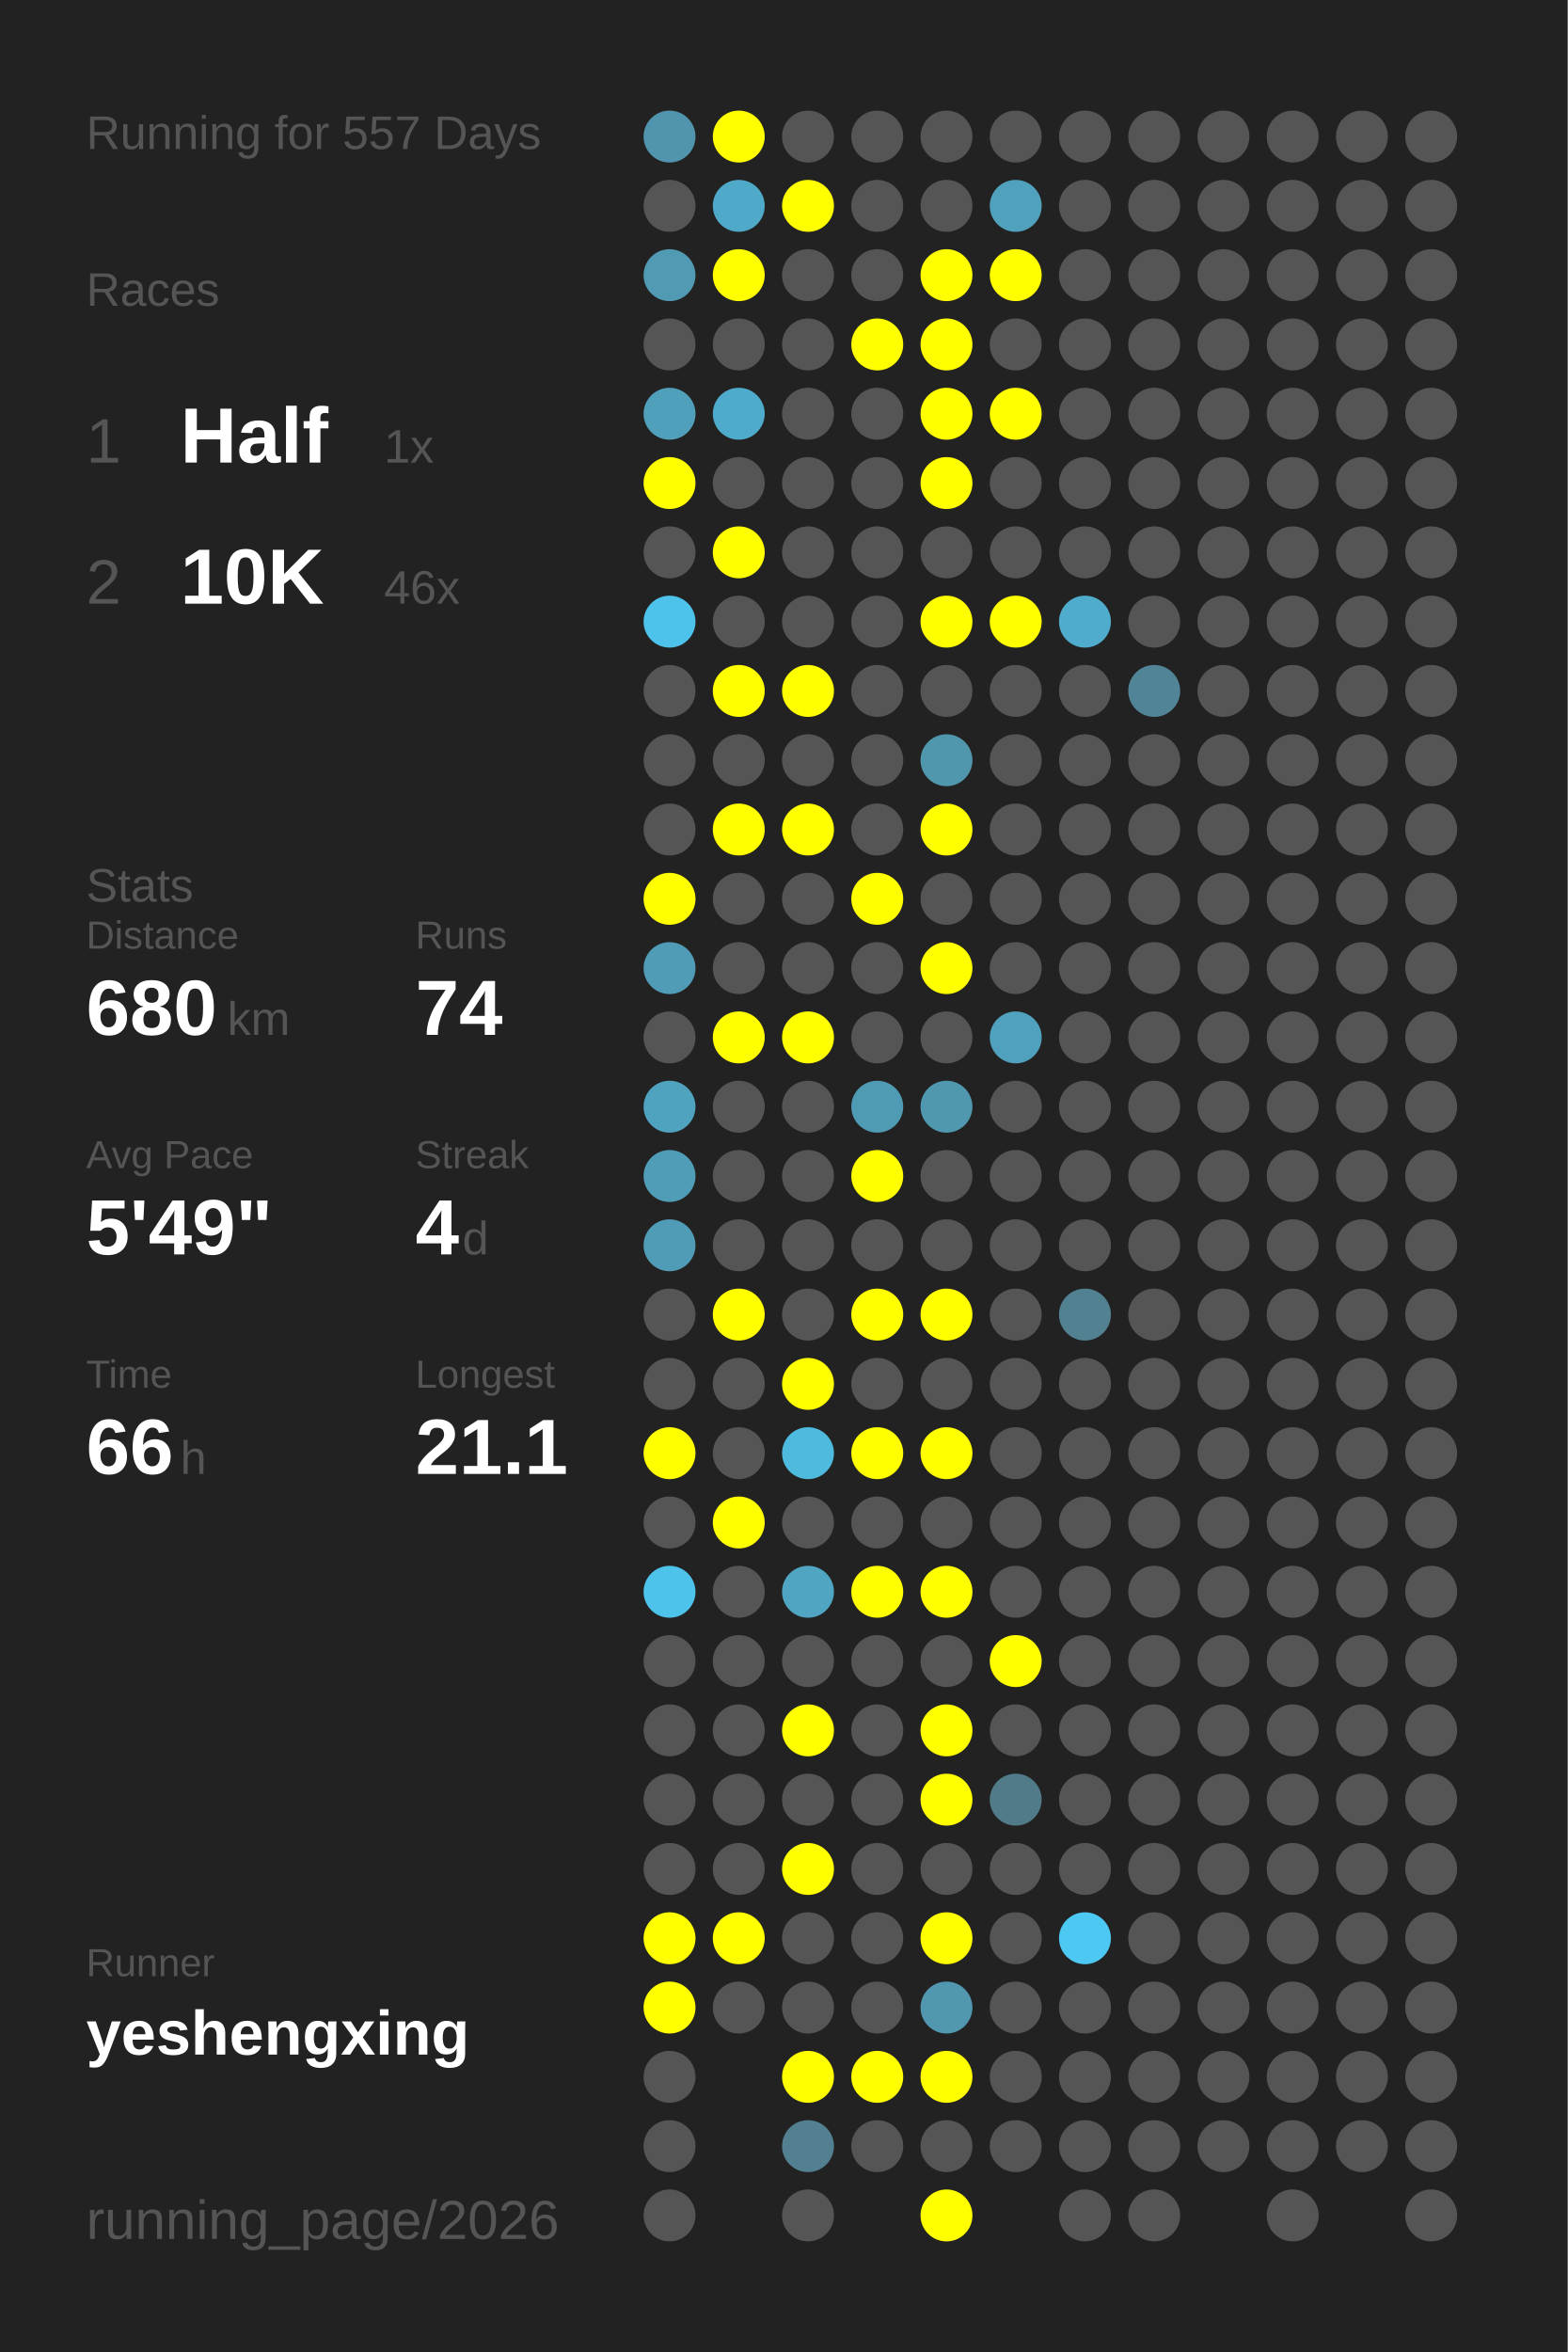
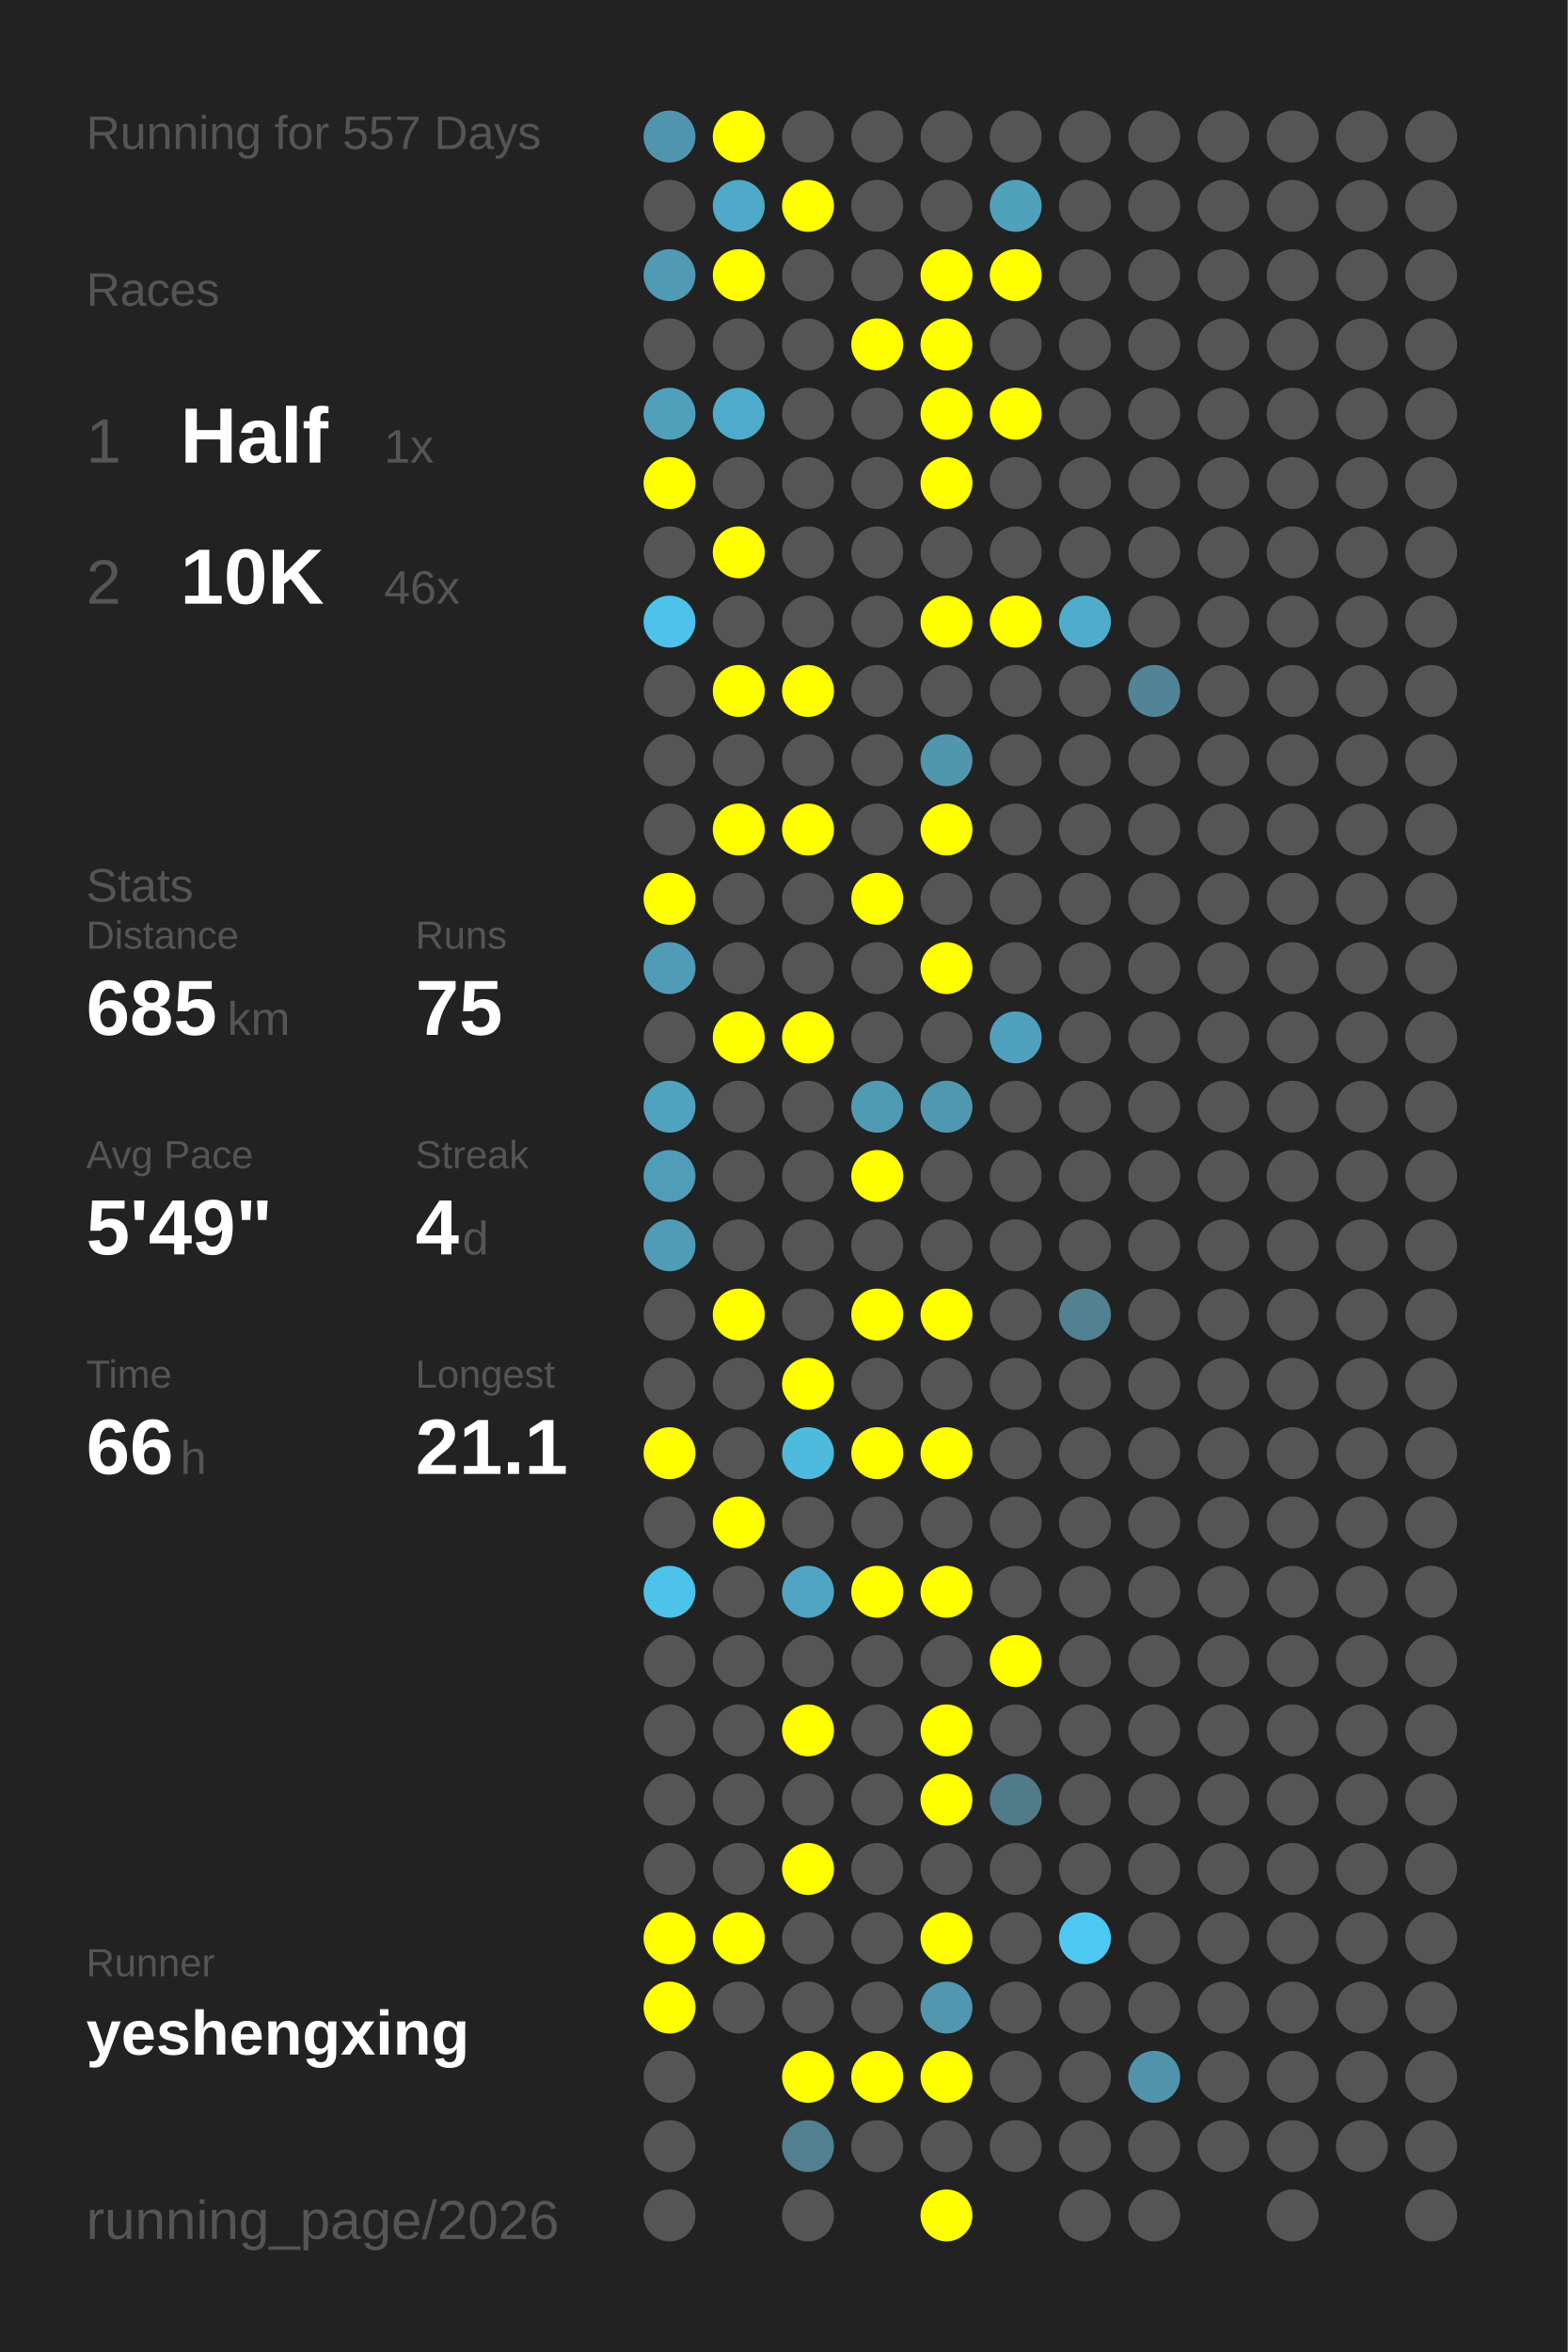
<svg xmlns="http://www.w3.org/2000/svg" baseProfile="full" height="300mm" version="1.1" viewBox="0,0,200,300" width="200mm">
  <defs />
  <rect fill="#222222" height="300" width="200" x="0" y="0" />
  <text fill="#555555" style="font-size:6px; font-family:Arial;" x="11" y="19">Running for 557 Days</text>
  <text fill="#555555" style="font-size:6px; font-family:Arial;" x="11" y="39">Races</text>
  <text fill="#555555" style="font-size:8px; font-family:Arial;" x="11" y="59">1</text>
  <text fill="#FFFFFF" style="font-size:10px; font-family:Arial; font-weight:bold;" x="23" y="59">Half</text>
  <text fill="#555555" style="font-size:6px; font-family:Arial;" x="49" y="59">1x</text>
  <text fill="#555555" style="font-size:8px; font-family:Arial;" x="11" y="77">2</text>
  <text fill="#FFFFFF" style="font-size:10px; font-family:Arial; font-weight:bold;" x="23" y="77">10K</text>
  <text fill="#555555" style="font-size:6px; font-family:Arial;" x="49" y="77">46x</text>
  <text fill="#555555" style="font-size:6px; font-family:Arial;" x="11" y="115">Stats</text>
  <text fill="#555555" style="font-size:5px; font-family:Arial;" x="11" y="121">Distance</text>
-   <text fill="#FFFFFF" style="font-size:10px; font-family:Arial; font-weight:bold;" x="11" y="132">680</text>
+   <text fill="#FFFFFF" style="font-size:10px; font-family:Arial; font-weight:bold;" x="11" y="132">685</text>
  <text fill="#555555" style="font-size:6px; font-family:Arial;" x="29" y="132">km</text>
  <text fill="#555555" style="font-size:5px; font-family:Arial;" x="53" y="121">Runs</text>
-   <text fill="#FFFFFF" style="font-size:10px; font-family:Arial; font-weight:bold;" x="53" y="132">74</text>
+   <text fill="#FFFFFF" style="font-size:10px; font-family:Arial; font-weight:bold;" x="53" y="132">75</text>
  <text fill="#555555" style="font-size:5px; font-family:Arial;" x="11" y="149">Avg Pace</text>
  <text fill="#FFFFFF" style="font-size:10px; font-family:Arial; font-weight:bold;" x="11" y="160">5'49"</text>
  <text fill="#555555" style="font-size:5px; font-family:Arial;" x="53" y="149">Streak</text>
  <text fill="#FFFFFF" style="font-size:10px; font-family:Arial; font-weight:bold;" x="53" y="160">4</text>
  <text fill="#555555" style="font-size:6px; font-family:Arial;" x="59" y="160">d</text>
  <text fill="#555555" style="font-size:5px; font-family:Arial;" x="11" y="177">Time</text>
  <text fill="#FFFFFF" style="font-size:10px; font-family:Arial; font-weight:bold;" x="11" y="188">66</text>
  <text fill="#555555" style="font-size:6px; font-family:Arial;" x="23" y="188">h</text>
  <text fill="#555555" style="font-size:5px; font-family:Arial;" x="53" y="177">Longest</text>
  <text fill="#FFFFFF" style="font-size:10px; font-family:Arial; font-weight:bold;" x="53" y="188">21.1</text>
  <text fill="#555555" style="font-size:5px; font-family:Arial;" x="11" y="252.065">Runner</text>
  <text fill="#FFFFFF" style="font-size:8px; font-family:Arial; font-weight:bold;" x="11" y="262.065">yeshengxing</text>
  <text fill="#555555" style="font-size:7px; font-family:Arial;" x="11" y="285.581">running_page/2026</text>
  <circle cx="85.417" cy="17.419" fill="#5095ad" r="3.312" />
  <circle cx="85.417" cy="26.258" fill="#555555" r="3.312" />
  <circle cx="85.417" cy="35.097" fill="#509ab3" r="3.312" />
  <circle cx="85.417" cy="43.935" fill="#555555" r="3.312" />
  <circle cx="85.417" cy="52.774" fill="#50a0bb" r="3.312" />
  <circle cx="85.417" cy="61.613" fill="#FFFF00" r="3.312" />
  <circle cx="85.417" cy="70.452" fill="#555555" r="3.312" />
  <circle cx="85.417" cy="79.29" fill="#4dc3eb" r="3.312" />
  <circle cx="85.417" cy="88.129" fill="#555555" r="3.312" />
  <circle cx="85.417" cy="96.968" fill="#555555" r="3.312" />
  <circle cx="85.417" cy="105.806" fill="#555555" r="3.312" />
  <circle cx="85.417" cy="114.645" fill="#FFFF00" r="3.312" />
  <circle cx="85.417" cy="123.484" fill="#509cb6" r="3.312" />
  <circle cx="85.417" cy="132.323" fill="#555555" r="3.312" />
  <circle cx="85.417" cy="141.161" fill="#4fa3bf" r="3.312" />
  <circle cx="85.417" cy="150" fill="#509db7" r="3.312" />
  <circle cx="85.417" cy="158.839" fill="#509bb5" r="3.312" />
  <circle cx="85.417" cy="167.677" fill="#555555" r="3.312" />
  <circle cx="85.417" cy="176.516" fill="#555555" r="3.312" />
  <circle cx="85.417" cy="185.355" fill="#FFFF00" r="3.312" />
  <circle cx="85.417" cy="194.194" fill="#555555" r="3.312" />
  <circle cx="85.417" cy="203.032" fill="#4dc2ea" r="3.312" />
  <circle cx="85.417" cy="211.871" fill="#555555" r="3.312" />
  <circle cx="85.417" cy="220.71" fill="#555555" r="3.312" />
  <circle cx="85.417" cy="229.548" fill="#555555" r="3.312" />
  <circle cx="85.417" cy="238.387" fill="#555555" r="3.312" />
  <circle cx="85.417" cy="247.226" fill="#FFFF00" r="3.312" />
  <circle cx="85.417" cy="256.065" fill="#FFFF00" r="3.312" />
  <circle cx="85.417" cy="264.903" fill="#555555" r="3.312" />
  <circle cx="85.417" cy="273.742" fill="#555555" r="3.312" />
  <circle cx="85.417" cy="282.581" fill="#555555" r="3.312" />
  <circle cx="94.25" cy="17.419" fill="#FFFF00" r="3.312" />
  <circle cx="94.25" cy="26.258" fill="#4fa9c8" r="3.312" />
  <circle cx="94.25" cy="35.097" fill="#FFFF00" r="3.312" />
  <circle cx="94.25" cy="43.935" fill="#555555" r="3.312" />
  <circle cx="94.25" cy="52.774" fill="#4fabcb" r="3.312" />
  <circle cx="94.25" cy="61.613" fill="#555555" r="3.312" />
  <circle cx="94.25" cy="70.452" fill="#FFFF00" r="3.312" />
  <circle cx="94.25" cy="79.29" fill="#555555" r="3.312" />
  <circle cx="94.25" cy="88.129" fill="#FFFF00" r="3.312" />
  <circle cx="94.25" cy="96.968" fill="#555555" r="3.312" />
  <circle cx="94.25" cy="105.806" fill="#FFFF00" r="3.312" />
  <circle cx="94.25" cy="114.645" fill="#555555" r="3.312" />
  <circle cx="94.25" cy="123.484" fill="#555555" r="3.312" />
  <circle cx="94.25" cy="132.323" fill="#FFFF00" r="3.312" />
  <circle cx="94.25" cy="141.161" fill="#555555" r="3.312" />
  <circle cx="94.25" cy="150" fill="#555555" r="3.312" />
  <circle cx="94.25" cy="158.839" fill="#555555" r="3.312" />
  <circle cx="94.25" cy="167.677" fill="#FFFF00" r="3.312" />
  <circle cx="94.25" cy="176.516" fill="#555555" r="3.312" />
  <circle cx="94.25" cy="185.355" fill="#555555" r="3.312" />
  <circle cx="94.25" cy="194.194" fill="#FFFF00" r="3.312" />
  <circle cx="94.25" cy="203.032" fill="#555555" r="3.312" />
  <circle cx="94.25" cy="211.871" fill="#555555" r="3.312" />
  <circle cx="94.25" cy="220.71" fill="#555555" r="3.312" />
  <circle cx="94.25" cy="229.548" fill="#555555" r="3.312" />
  <circle cx="94.25" cy="238.387" fill="#555555" r="3.312" />
  <circle cx="94.25" cy="247.226" fill="#FFFF00" r="3.312" />
  <circle cx="94.25" cy="256.065" fill="#555555" r="3.312" />
  <circle cx="103.083" cy="17.419" fill="#555555" r="3.312" />
  <circle cx="103.083" cy="26.258" fill="#FFFF00" r="3.312" />
  <circle cx="103.083" cy="35.097" fill="#555555" r="3.312" />
  <circle cx="103.083" cy="43.935" fill="#555555" r="3.312" />
  <circle cx="103.083" cy="52.774" fill="#555555" r="3.312" />
  <circle cx="103.083" cy="61.613" fill="#555555" r="3.312" />
  <circle cx="103.083" cy="70.452" fill="#555555" r="3.312" />
  <circle cx="103.083" cy="79.29" fill="#555555" r="3.312" />
  <circle cx="103.083" cy="88.129" fill="#FFFF00" r="3.312" />
  <circle cx="103.083" cy="96.968" fill="#555555" r="3.312" />
  <circle cx="103.083" cy="105.806" fill="#FFFF00" r="3.312" />
  <circle cx="103.083" cy="114.645" fill="#555555" r="3.312" />
  <circle cx="103.083" cy="123.484" fill="#555555" r="3.312" />
  <circle cx="103.083" cy="132.323" fill="#FFFF00" r="3.312" />
  <circle cx="103.083" cy="141.161" fill="#555555" r="3.312" />
  <circle cx="103.083" cy="150" fill="#555555" r="3.312" />
  <circle cx="103.083" cy="158.839" fill="#555555" r="3.312" />
  <circle cx="103.083" cy="167.677" fill="#555555" r="3.312" />
  <circle cx="103.083" cy="176.516" fill="#FFFF00" r="3.312" />
  <circle cx="103.083" cy="185.355" fill="#4ebade" r="3.312" />
  <circle cx="103.083" cy="194.194" fill="#555555" r="3.312" />
  <circle cx="103.083" cy="203.032" fill="#4fa5c2" r="3.312" />
  <circle cx="103.083" cy="211.871" fill="#555555" r="3.312" />
  <circle cx="103.083" cy="220.71" fill="#FFFF00" r="3.312" />
  <circle cx="103.083" cy="229.548" fill="#555555" r="3.312" />
  <circle cx="103.083" cy="238.387" fill="#FFFF00" r="3.312" />
  <circle cx="103.083" cy="247.226" fill="#555555" r="3.312" />
  <circle cx="103.083" cy="256.065" fill="#555555" r="3.312" />
  <circle cx="103.083" cy="264.903" fill="#FFFF00" r="3.312" />
  <circle cx="103.083" cy="273.742" fill="#528090" r="3.312" />
  <circle cx="103.083" cy="282.581" fill="#555555" r="3.312" />
  <circle cx="111.917" cy="17.419" fill="#555555" r="3.312" />
  <circle cx="111.917" cy="26.258" fill="#555555" r="3.312" />
  <circle cx="111.917" cy="35.097" fill="#555555" r="3.312" />
  <circle cx="111.917" cy="43.935" fill="#FFFF00" r="3.312" />
  <circle cx="111.917" cy="52.774" fill="#555555" r="3.312" />
  <circle cx="111.917" cy="61.613" fill="#555555" r="3.312" />
  <circle cx="111.917" cy="70.452" fill="#555555" r="3.312" />
  <circle cx="111.917" cy="79.29" fill="#555555" r="3.312" />
  <circle cx="111.917" cy="88.129" fill="#555555" r="3.312" />
  <circle cx="111.917" cy="96.968" fill="#555555" r="3.312" />
  <circle cx="111.917" cy="105.806" fill="#555555" r="3.312" />
  <circle cx="111.917" cy="114.645" fill="#FFFF00" r="3.312" />
  <circle cx="111.917" cy="123.484" fill="#555555" r="3.312" />
  <circle cx="111.917" cy="132.323" fill="#555555" r="3.312" />
  <circle cx="111.917" cy="141.161" fill="#509bb4" r="3.312" />
  <circle cx="111.917" cy="150" fill="#FFFF00" r="3.312" />
  <circle cx="111.917" cy="158.839" fill="#555555" r="3.312" />
  <circle cx="111.917" cy="167.677" fill="#FFFF00" r="3.312" />
  <circle cx="111.917" cy="176.516" fill="#555555" r="3.312" />
  <circle cx="111.917" cy="185.355" fill="#FFFF00" r="3.312" />
  <circle cx="111.917" cy="194.194" fill="#555555" r="3.312" />
  <circle cx="111.917" cy="203.032" fill="#FFFF00" r="3.312" />
  <circle cx="111.917" cy="211.871" fill="#555555" r="3.312" />
  <circle cx="111.917" cy="220.71" fill="#555555" r="3.312" />
  <circle cx="111.917" cy="229.548" fill="#555555" r="3.312" />
  <circle cx="111.917" cy="238.387" fill="#555555" r="3.312" />
  <circle cx="111.917" cy="247.226" fill="#555555" r="3.312" />
  <circle cx="111.917" cy="256.065" fill="#555555" r="3.312" />
  <circle cx="111.917" cy="264.903" fill="#FFFF00" r="3.312" />
  <circle cx="111.917" cy="273.742" fill="#555555" r="3.312" />
  <circle cx="120.75" cy="17.419" fill="#555555" r="3.312" />
  <circle cx="120.75" cy="26.258" fill="#555555" r="3.312" />
  <circle cx="120.75" cy="35.097" fill="#FFFF00" r="3.312" />
  <circle cx="120.75" cy="43.935" fill="#FFFF00" r="3.312" />
  <circle cx="120.75" cy="52.774" fill="#FFFF00" r="3.312" />
  <circle cx="120.75" cy="61.613" fill="#FFFF00" r="3.312" />
  <circle cx="120.75" cy="70.452" fill="#555555" r="3.312" />
  <circle cx="120.75" cy="79.29" fill="#FFFF00" r="3.312" />
  <circle cx="120.75" cy="88.129" fill="#555555" r="3.312" />
  <circle cx="120.75" cy="96.968" fill="#5096ad" r="3.312" />
  <circle cx="120.75" cy="105.806" fill="#FFFF00" r="3.312" />
  <circle cx="120.75" cy="114.645" fill="#555555" r="3.312" />
  <circle cx="120.75" cy="123.484" fill="#FFFF00" r="3.312" />
  <circle cx="120.75" cy="132.323" fill="#555555" r="3.312" />
  <circle cx="120.75" cy="141.161" fill="#5098b0" r="3.312" />
  <circle cx="120.75" cy="150" fill="#555555" r="3.312" />
  <circle cx="120.75" cy="158.839" fill="#555555" r="3.312" />
  <circle cx="120.75" cy="167.677" fill="#FFFF00" r="3.312" />
  <circle cx="120.75" cy="176.516" fill="#555555" r="3.312" />
  <circle cx="120.75" cy="185.355" fill="#FFFF00" r="3.312" />
  <circle cx="120.75" cy="194.194" fill="#555555" r="3.312" />
  <circle cx="120.75" cy="203.032" fill="#FFFF00" r="3.312" />
  <circle cx="120.75" cy="211.871" fill="#555555" r="3.312" />
  <circle cx="120.75" cy="220.71" fill="#FFFF00" r="3.312" />
  <circle cx="120.75" cy="229.548" fill="#FFFF00" r="3.312" />
  <circle cx="120.75" cy="238.387" fill="#555555" r="3.312" />
  <circle cx="120.75" cy="247.226" fill="#FFFF00" r="3.312" />
  <circle cx="120.75" cy="256.065" fill="#5097af" r="3.312" />
  <circle cx="120.75" cy="264.903" fill="#FFFF00" r="3.312" />
  <circle cx="120.75" cy="273.742" fill="#555555" r="3.312" />
  <circle cx="120.75" cy="282.581" fill="#FFFF00" r="3.312" />
  <circle cx="129.583" cy="17.419" fill="#555555" r="3.312" />
  <circle cx="129.583" cy="26.258" fill="#50a1bc" r="3.312" />
  <circle cx="129.583" cy="35.097" fill="#FFFF00" r="3.312" />
  <circle cx="129.583" cy="43.935" fill="#555555" r="3.312" />
  <circle cx="129.583" cy="52.774" fill="#FFFF00" r="3.312" />
  <circle cx="129.583" cy="61.613" fill="#555555" r="3.312" />
  <circle cx="129.583" cy="70.452" fill="#555555" r="3.312" />
  <circle cx="129.583" cy="79.29" fill="#FFFF00" r="3.312" />
  <circle cx="129.583" cy="88.129" fill="#555555" r="3.312" />
  <circle cx="129.583" cy="96.968" fill="#555555" r="3.312" />
  <circle cx="129.583" cy="105.806" fill="#555555" r="3.312" />
  <circle cx="129.583" cy="114.645" fill="#555555" r="3.312" />
  <circle cx="129.583" cy="123.484" fill="#555555" r="3.312" />
  <circle cx="129.583" cy="132.323" fill="#50a1bd" r="3.312" />
  <circle cx="129.583" cy="141.161" fill="#555555" r="3.312" />
  <circle cx="129.583" cy="150" fill="#555555" r="3.312" />
  <circle cx="129.583" cy="158.839" fill="#555555" r="3.312" />
  <circle cx="129.583" cy="167.677" fill="#555555" r="3.312" />
  <circle cx="129.583" cy="176.516" fill="#555555" r="3.312" />
  <circle cx="129.583" cy="185.355" fill="#555555" r="3.312" />
  <circle cx="129.583" cy="194.194" fill="#555555" r="3.312" />
  <circle cx="129.583" cy="203.032" fill="#555555" r="3.312" />
  <circle cx="129.583" cy="211.871" fill="#FFFF00" r="3.312" />
  <circle cx="129.583" cy="220.71" fill="#555555" r="3.312" />
  <circle cx="129.583" cy="229.548" fill="#527b89" r="3.312" />
  <circle cx="129.583" cy="238.387" fill="#555555" r="3.312" />
  <circle cx="129.583" cy="247.226" fill="#555555" r="3.312" />
  <circle cx="129.583" cy="256.065" fill="#555555" r="3.312" />
  <circle cx="129.583" cy="264.903" fill="#555555" r="3.312" />
  <circle cx="129.583" cy="273.742" fill="#555555" r="3.312" />
  <circle cx="138.417" cy="17.419" fill="#555555" r="3.312" />
  <circle cx="138.417" cy="26.258" fill="#555555" r="3.312" />
  <circle cx="138.417" cy="35.097" fill="#555555" r="3.312" />
  <circle cx="138.417" cy="43.935" fill="#555555" r="3.312" />
  <circle cx="138.417" cy="52.774" fill="#555555" r="3.312" />
  <circle cx="138.417" cy="61.613" fill="#555555" r="3.312" />
  <circle cx="138.417" cy="70.452" fill="#555555" r="3.312" />
  <circle cx="138.417" cy="79.29" fill="#4faccc" r="3.312" />
  <circle cx="138.417" cy="88.129" fill="#555555" r="3.312" />
  <circle cx="138.417" cy="96.968" fill="#555555" r="3.312" />
  <circle cx="138.417" cy="105.806" fill="#555555" r="3.312" />
  <circle cx="138.417" cy="114.645" fill="#555555" r="3.312" />
  <circle cx="138.417" cy="123.484" fill="#555555" r="3.312" />
  <circle cx="138.417" cy="132.323" fill="#555555" r="3.312" />
  <circle cx="138.417" cy="141.161" fill="#555555" r="3.312" />
  <circle cx="138.417" cy="150" fill="#555555" r="3.312" />
  <circle cx="138.417" cy="158.839" fill="#555555" r="3.312" />
  <circle cx="138.417" cy="167.677" fill="#528191" r="3.312" />
  <circle cx="138.417" cy="176.516" fill="#555555" r="3.312" />
  <circle cx="138.417" cy="185.355" fill="#555555" r="3.312" />
  <circle cx="138.417" cy="194.194" fill="#555555" r="3.312" />
  <circle cx="138.417" cy="203.032" fill="#555555" r="3.312" />
  <circle cx="138.417" cy="211.871" fill="#555555" r="3.312" />
  <circle cx="138.417" cy="220.71" fill="#555555" r="3.312" />
  <circle cx="138.417" cy="229.548" fill="#555555" r="3.312" />
  <circle cx="138.417" cy="238.387" fill="#555555" r="3.312" />
  <circle cx="138.417" cy="247.226" fill="#4dc8f2" r="3.312" />
  <circle cx="138.417" cy="256.065" fill="#555555" r="3.312" />
  <circle cx="138.417" cy="264.903" fill="#555555" r="3.312" />
  <circle cx="138.417" cy="273.742" fill="#555555" r="3.312" />
  <circle cx="138.417" cy="282.581" fill="#555555" r="3.312" />
  <circle cx="147.25" cy="17.419" fill="#555555" r="3.312" />
  <circle cx="147.25" cy="26.258" fill="#555555" r="3.312" />
  <circle cx="147.25" cy="35.097" fill="#555555" r="3.312" />
  <circle cx="147.25" cy="43.935" fill="#555555" r="3.312" />
  <circle cx="147.25" cy="52.774" fill="#555555" r="3.312" />
  <circle cx="147.25" cy="61.613" fill="#555555" r="3.312" />
  <circle cx="147.25" cy="70.452" fill="#555555" r="3.312" />
  <circle cx="147.25" cy="79.29" fill="#555555" r="3.312" />
  <circle cx="147.25" cy="88.129" fill="#518496" r="3.312" />
  <circle cx="147.25" cy="96.968" fill="#555555" r="3.312" />
  <circle cx="147.25" cy="105.806" fill="#555555" r="3.312" />
  <circle cx="147.25" cy="114.645" fill="#555555" r="3.312" />
  <circle cx="147.25" cy="123.484" fill="#555555" r="3.312" />
  <circle cx="147.25" cy="132.323" fill="#555555" r="3.312" />
  <circle cx="147.25" cy="141.161" fill="#555555" r="3.312" />
  <circle cx="147.25" cy="150" fill="#555555" r="3.312" />
  <circle cx="147.25" cy="158.839" fill="#555555" r="3.312" />
  <circle cx="147.25" cy="167.677" fill="#555555" r="3.312" />
  <circle cx="147.25" cy="176.516" fill="#555555" r="3.312" />
  <circle cx="147.25" cy="185.355" fill="#555555" r="3.312" />
  <circle cx="147.25" cy="194.194" fill="#555555" r="3.312" />
  <circle cx="147.25" cy="203.032" fill="#555555" r="3.312" />
  <circle cx="147.25" cy="211.871" fill="#555555" r="3.312" />
  <circle cx="147.25" cy="220.71" fill="#555555" r="3.312" />
  <circle cx="147.25" cy="229.548" fill="#555555" r="3.312" />
  <circle cx="147.25" cy="238.387" fill="#555555" r="3.312" />
  <circle cx="147.25" cy="247.226" fill="#555555" r="3.312" />
  <circle cx="147.25" cy="256.065" fill="#555555" r="3.312" />
-   <circle cx="147.25" cy="264.903" fill="#555555" r="3.312" />
+   <circle cx="147.25" cy="264.903" fill="#5093aa" r="3.312" />
  <circle cx="147.25" cy="273.742" fill="#555555" r="3.312" />
  <circle cx="147.25" cy="282.581" fill="#555555" r="3.312" />
  <circle cx="156.083" cy="17.419" fill="#555555" r="3.312" />
  <circle cx="156.083" cy="26.258" fill="#555555" r="3.312" />
  <circle cx="156.083" cy="35.097" fill="#555555" r="3.312" />
  <circle cx="156.083" cy="43.935" fill="#555555" r="3.312" />
  <circle cx="156.083" cy="52.774" fill="#555555" r="3.312" />
  <circle cx="156.083" cy="61.613" fill="#555555" r="3.312" />
  <circle cx="156.083" cy="70.452" fill="#555555" r="3.312" />
  <circle cx="156.083" cy="79.29" fill="#555555" r="3.312" />
  <circle cx="156.083" cy="88.129" fill="#555555" r="3.312" />
  <circle cx="156.083" cy="96.968" fill="#555555" r="3.312" />
  <circle cx="156.083" cy="105.806" fill="#555555" r="3.312" />
  <circle cx="156.083" cy="114.645" fill="#555555" r="3.312" />
  <circle cx="156.083" cy="123.484" fill="#555555" r="3.312" />
  <circle cx="156.083" cy="132.323" fill="#555555" r="3.312" />
  <circle cx="156.083" cy="141.161" fill="#555555" r="3.312" />
  <circle cx="156.083" cy="150" fill="#555555" r="3.312" />
  <circle cx="156.083" cy="158.839" fill="#555555" r="3.312" />
  <circle cx="156.083" cy="167.677" fill="#555555" r="3.312" />
  <circle cx="156.083" cy="176.516" fill="#555555" r="3.312" />
  <circle cx="156.083" cy="185.355" fill="#555555" r="3.312" />
  <circle cx="156.083" cy="194.194" fill="#555555" r="3.312" />
  <circle cx="156.083" cy="203.032" fill="#555555" r="3.312" />
  <circle cx="156.083" cy="211.871" fill="#555555" r="3.312" />
  <circle cx="156.083" cy="220.71" fill="#555555" r="3.312" />
  <circle cx="156.083" cy="229.548" fill="#555555" r="3.312" />
  <circle cx="156.083" cy="238.387" fill="#555555" r="3.312" />
  <circle cx="156.083" cy="247.226" fill="#555555" r="3.312" />
  <circle cx="156.083" cy="256.065" fill="#555555" r="3.312" />
  <circle cx="156.083" cy="264.903" fill="#555555" r="3.312" />
  <circle cx="156.083" cy="273.742" fill="#555555" r="3.312" />
  <circle cx="164.917" cy="17.419" fill="#555555" r="3.312" />
  <circle cx="164.917" cy="26.258" fill="#555555" r="3.312" />
  <circle cx="164.917" cy="35.097" fill="#555555" r="3.312" />
  <circle cx="164.917" cy="43.935" fill="#555555" r="3.312" />
  <circle cx="164.917" cy="52.774" fill="#555555" r="3.312" />
  <circle cx="164.917" cy="61.613" fill="#555555" r="3.312" />
  <circle cx="164.917" cy="70.452" fill="#555555" r="3.312" />
  <circle cx="164.917" cy="79.29" fill="#555555" r="3.312" />
  <circle cx="164.917" cy="88.129" fill="#555555" r="3.312" />
  <circle cx="164.917" cy="96.968" fill="#555555" r="3.312" />
  <circle cx="164.917" cy="105.806" fill="#555555" r="3.312" />
  <circle cx="164.917" cy="114.645" fill="#555555" r="3.312" />
  <circle cx="164.917" cy="123.484" fill="#555555" r="3.312" />
  <circle cx="164.917" cy="132.323" fill="#555555" r="3.312" />
  <circle cx="164.917" cy="141.161" fill="#555555" r="3.312" />
  <circle cx="164.917" cy="150" fill="#555555" r="3.312" />
  <circle cx="164.917" cy="158.839" fill="#555555" r="3.312" />
  <circle cx="164.917" cy="167.677" fill="#555555" r="3.312" />
  <circle cx="164.917" cy="176.516" fill="#555555" r="3.312" />
  <circle cx="164.917" cy="185.355" fill="#555555" r="3.312" />
  <circle cx="164.917" cy="194.194" fill="#555555" r="3.312" />
  <circle cx="164.917" cy="203.032" fill="#555555" r="3.312" />
  <circle cx="164.917" cy="211.871" fill="#555555" r="3.312" />
  <circle cx="164.917" cy="220.71" fill="#555555" r="3.312" />
  <circle cx="164.917" cy="229.548" fill="#555555" r="3.312" />
  <circle cx="164.917" cy="238.387" fill="#555555" r="3.312" />
  <circle cx="164.917" cy="247.226" fill="#555555" r="3.312" />
  <circle cx="164.917" cy="256.065" fill="#555555" r="3.312" />
  <circle cx="164.917" cy="264.903" fill="#555555" r="3.312" />
  <circle cx="164.917" cy="273.742" fill="#555555" r="3.312" />
  <circle cx="164.917" cy="282.581" fill="#555555" r="3.312" />
  <circle cx="173.75" cy="17.419" fill="#555555" r="3.312" />
  <circle cx="173.75" cy="26.258" fill="#555555" r="3.312" />
  <circle cx="173.75" cy="35.097" fill="#555555" r="3.312" />
  <circle cx="173.75" cy="43.935" fill="#555555" r="3.312" />
  <circle cx="173.75" cy="52.774" fill="#555555" r="3.312" />
  <circle cx="173.75" cy="61.613" fill="#555555" r="3.312" />
  <circle cx="173.75" cy="70.452" fill="#555555" r="3.312" />
  <circle cx="173.75" cy="79.29" fill="#555555" r="3.312" />
  <circle cx="173.75" cy="88.129" fill="#555555" r="3.312" />
  <circle cx="173.75" cy="96.968" fill="#555555" r="3.312" />
  <circle cx="173.75" cy="105.806" fill="#555555" r="3.312" />
  <circle cx="173.75" cy="114.645" fill="#555555" r="3.312" />
  <circle cx="173.75" cy="123.484" fill="#555555" r="3.312" />
  <circle cx="173.75" cy="132.323" fill="#555555" r="3.312" />
  <circle cx="173.75" cy="141.161" fill="#555555" r="3.312" />
  <circle cx="173.75" cy="150" fill="#555555" r="3.312" />
  <circle cx="173.75" cy="158.839" fill="#555555" r="3.312" />
  <circle cx="173.75" cy="167.677" fill="#555555" r="3.312" />
  <circle cx="173.75" cy="176.516" fill="#555555" r="3.312" />
  <circle cx="173.75" cy="185.355" fill="#555555" r="3.312" />
  <circle cx="173.75" cy="194.194" fill="#555555" r="3.312" />
  <circle cx="173.75" cy="203.032" fill="#555555" r="3.312" />
  <circle cx="173.75" cy="211.871" fill="#555555" r="3.312" />
  <circle cx="173.75" cy="220.71" fill="#555555" r="3.312" />
  <circle cx="173.75" cy="229.548" fill="#555555" r="3.312" />
  <circle cx="173.75" cy="238.387" fill="#555555" r="3.312" />
  <circle cx="173.75" cy="247.226" fill="#555555" r="3.312" />
  <circle cx="173.75" cy="256.065" fill="#555555" r="3.312" />
  <circle cx="173.75" cy="264.903" fill="#555555" r="3.312" />
  <circle cx="173.75" cy="273.742" fill="#555555" r="3.312" />
  <circle cx="182.583" cy="17.419" fill="#555555" r="3.312" />
  <circle cx="182.583" cy="26.258" fill="#555555" r="3.312" />
  <circle cx="182.583" cy="35.097" fill="#555555" r="3.312" />
  <circle cx="182.583" cy="43.935" fill="#555555" r="3.312" />
  <circle cx="182.583" cy="52.774" fill="#555555" r="3.312" />
  <circle cx="182.583" cy="61.613" fill="#555555" r="3.312" />
  <circle cx="182.583" cy="70.452" fill="#555555" r="3.312" />
  <circle cx="182.583" cy="79.29" fill="#555555" r="3.312" />
  <circle cx="182.583" cy="88.129" fill="#555555" r="3.312" />
  <circle cx="182.583" cy="96.968" fill="#555555" r="3.312" />
  <circle cx="182.583" cy="105.806" fill="#555555" r="3.312" />
  <circle cx="182.583" cy="114.645" fill="#555555" r="3.312" />
  <circle cx="182.583" cy="123.484" fill="#555555" r="3.312" />
  <circle cx="182.583" cy="132.323" fill="#555555" r="3.312" />
  <circle cx="182.583" cy="141.161" fill="#555555" r="3.312" />
  <circle cx="182.583" cy="150" fill="#555555" r="3.312" />
  <circle cx="182.583" cy="158.839" fill="#555555" r="3.312" />
  <circle cx="182.583" cy="167.677" fill="#555555" r="3.312" />
  <circle cx="182.583" cy="176.516" fill="#555555" r="3.312" />
  <circle cx="182.583" cy="185.355" fill="#555555" r="3.312" />
  <circle cx="182.583" cy="194.194" fill="#555555" r="3.312" />
  <circle cx="182.583" cy="203.032" fill="#555555" r="3.312" />
  <circle cx="182.583" cy="211.871" fill="#555555" r="3.312" />
  <circle cx="182.583" cy="220.71" fill="#555555" r="3.312" />
  <circle cx="182.583" cy="229.548" fill="#555555" r="3.312" />
  <circle cx="182.583" cy="238.387" fill="#555555" r="3.312" />
  <circle cx="182.583" cy="247.226" fill="#555555" r="3.312" />
  <circle cx="182.583" cy="256.065" fill="#555555" r="3.312" />
  <circle cx="182.583" cy="264.903" fill="#555555" r="3.312" />
  <circle cx="182.583" cy="273.742" fill="#555555" r="3.312" />
  <circle cx="182.583" cy="282.581" fill="#555555" r="3.312" />
</svg>
